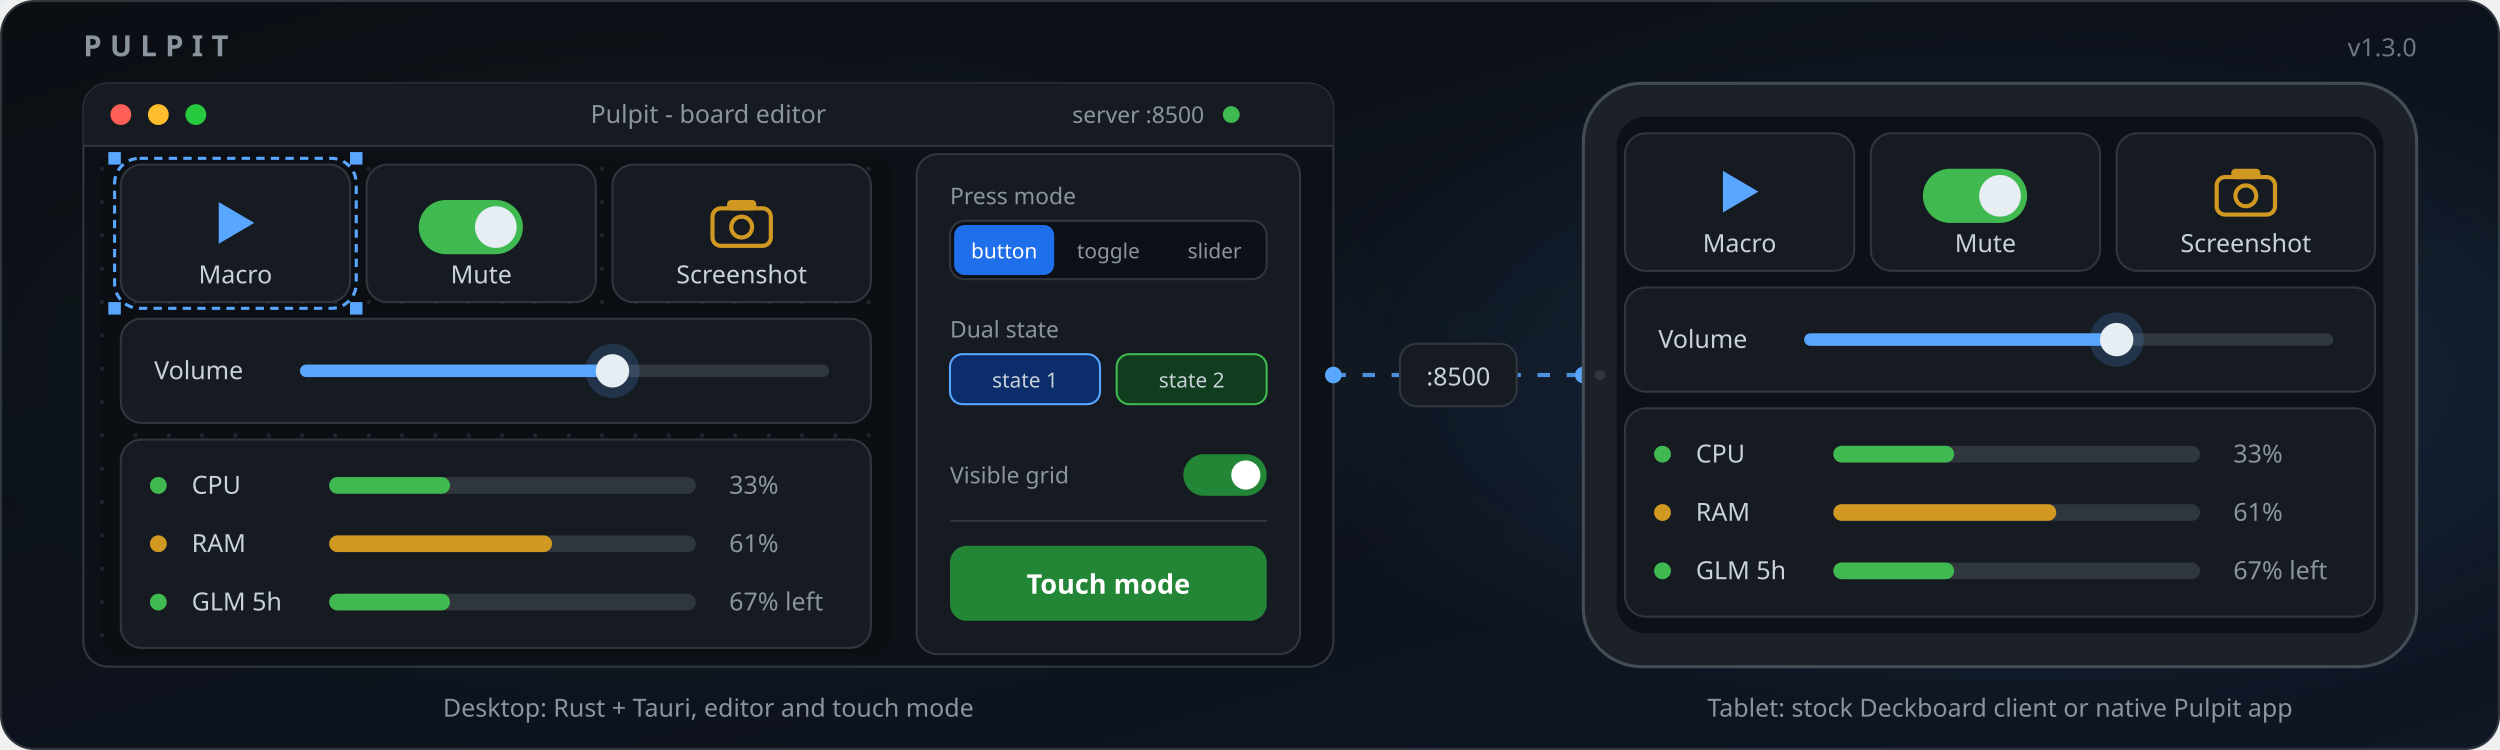
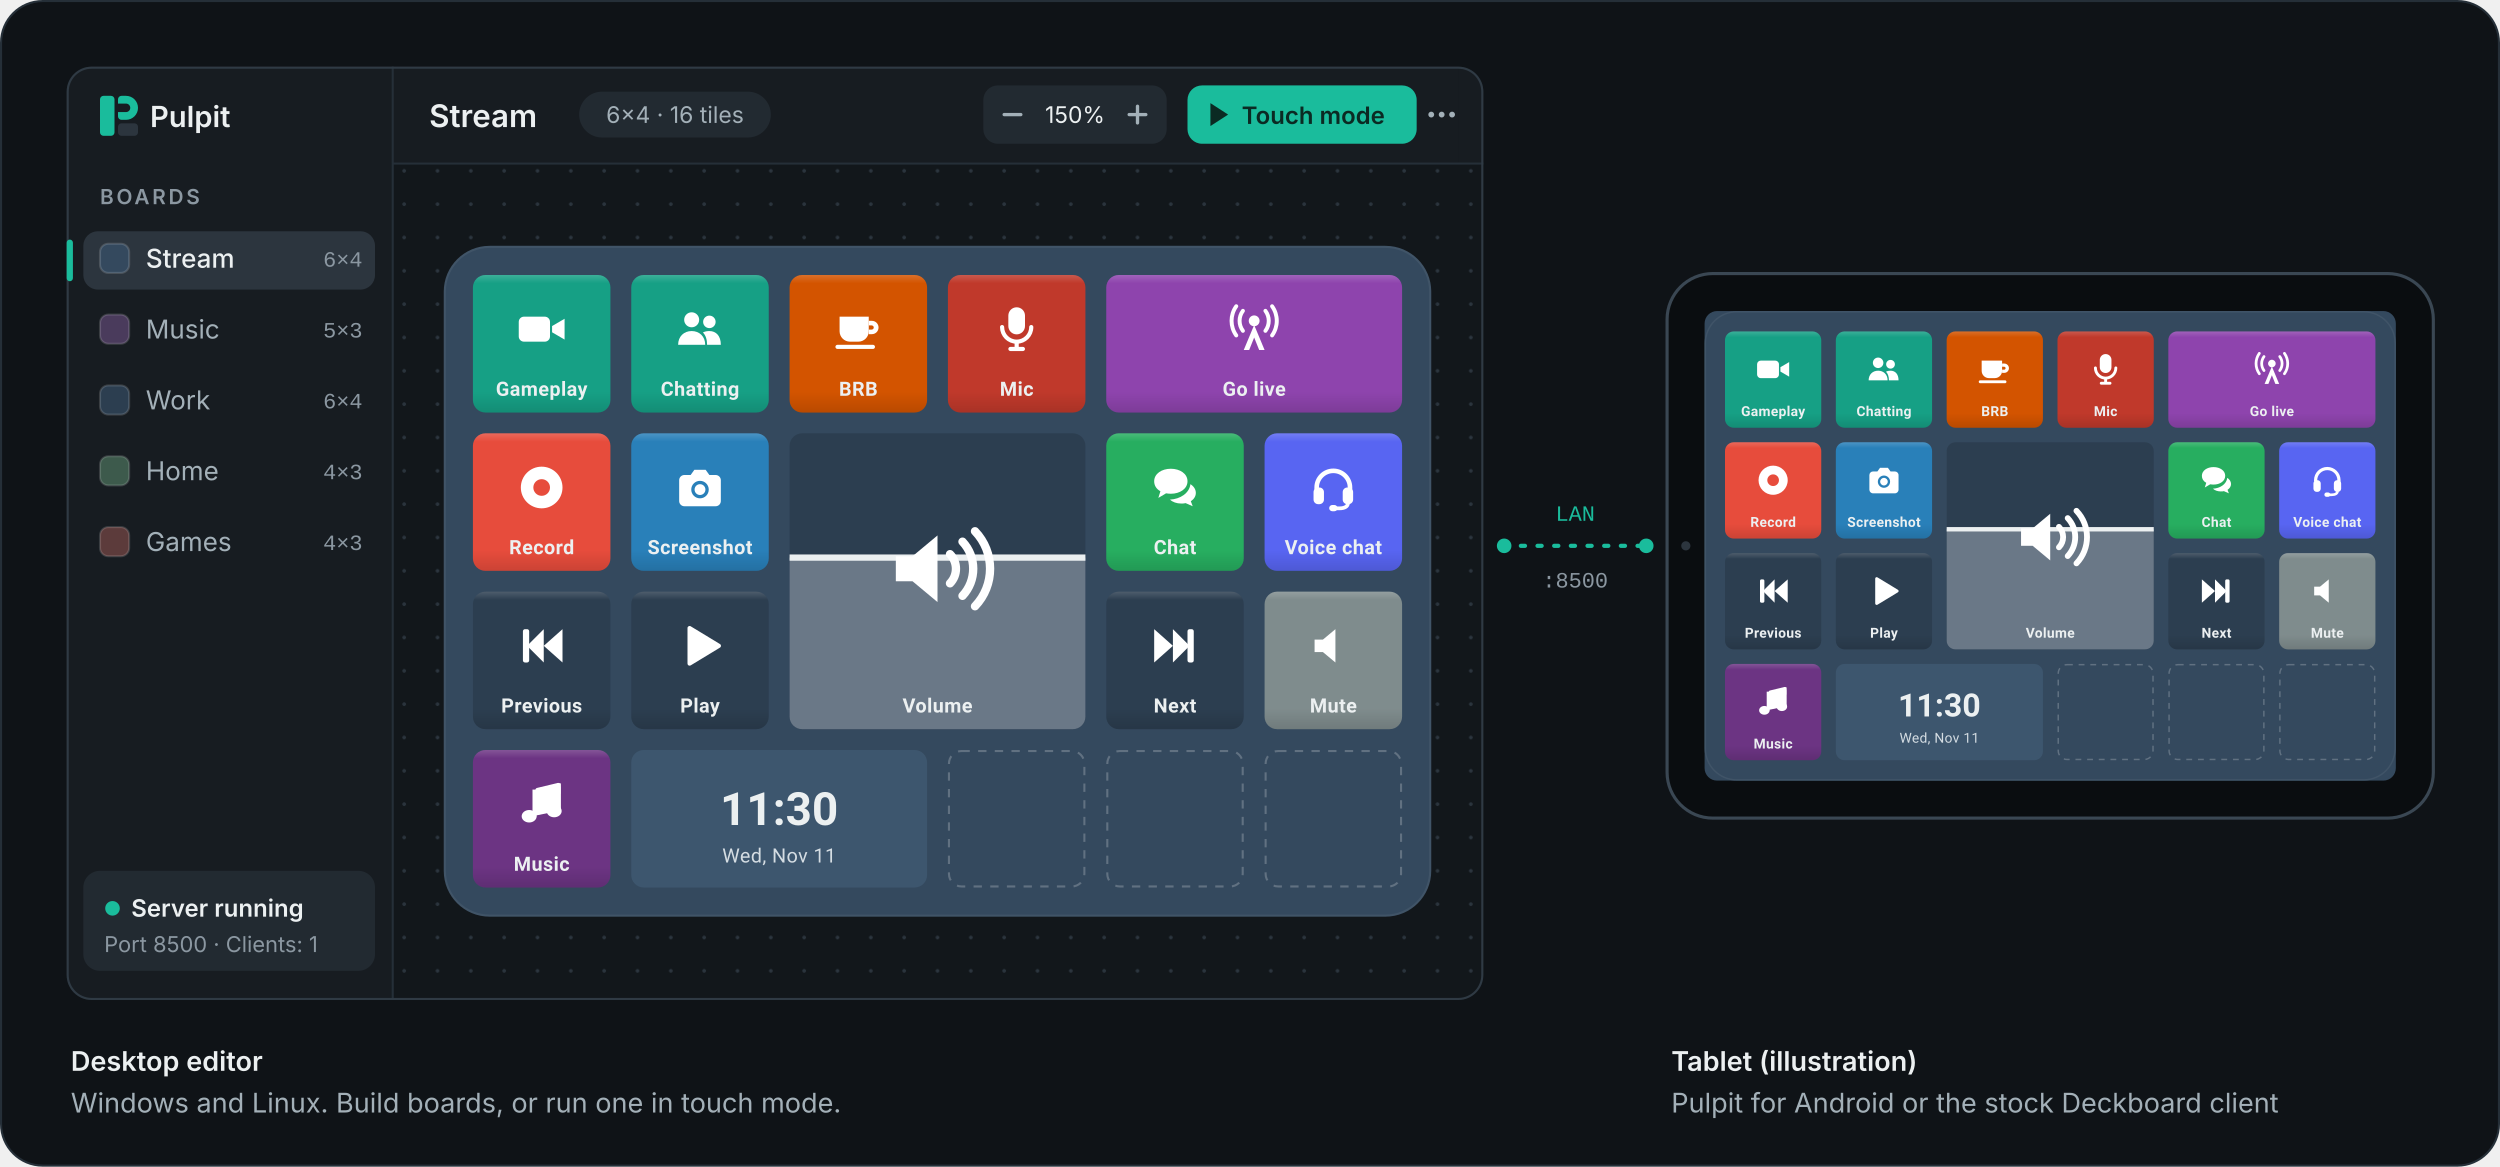
- <svg xmlns="http://www.w3.org/2000/svg" viewBox="0 0 1200 360" width="1200" height="360" role="img" aria-labelledby="hero-title hero-desc">
+ <svg xmlns="http://www.w3.org/2000/svg" viewBox="0 0 1200 560" width="1200" height="560" role="img" aria-labelledby="hero-title hero-desc">
+   <style>
+ text{font-family:Inter,"Segoe UI",Roboto,"Helvetica Neue",Arial,system-ui,sans-serif;fill:#ecf0f1}
+ .tl{font-family:Roboto,"Segoe UI","Helvetica Neue",Arial,system-ui,sans-serif;font-size:9.5px;font-weight:700;text-anchor:middle;letter-spacing:.2px}
+ .clk{font-family:Roboto,"Segoe UI","Helvetica Neue",Arial,system-ui,sans-serif;font-size:22px;font-weight:700;text-anchor:middle}
+ .ui{font-size:12.5px}
+ .mono{font-family:ui-monospace,"Cascadia Mono","SF Mono",Menlo,Consolas,"Liberation Mono",monospace;font-size:10.5px;fill:#8b97a1}
+ .lbl{font-size:10px;font-weight:600;letter-spacing:1.3px;fill:#8b97a1}
+ .cap{font-size:13px;fill:#a3b0b8}
+ .capb{font-size:13px;font-weight:600}
+ </style>
  <defs>
-     <linearGradient id="bg" x1="0" y1="0" x2="1" y2="1">
-       <stop offset="0" stop-color="#0b0f14" />
-       <stop offset="1" stop-color="#0f1624" />
+     <linearGradient id="rim" x1="0" y1="0" x2="0" y2="1">
+       <stop offset="0" stop-color="#fff" stop-opacity=".16" />
+       <stop offset=".06" stop-color="#fff" stop-opacity="0" />
+       <stop offset=".85" stop-color="#000" stop-opacity="0" />
+       <stop offset="1" stop-color="#000" stop-opacity=".12" />
    </linearGradient>
-     <radialGradient id="glowBlue" cx="0.5" cy="0.5" r="0.5">
-       <stop offset="0" stop-color="#58a6ff" stop-opacity="0.16" />
-       <stop offset="1" stop-color="#58a6ff" stop-opacity="0" />
-     </radialGradient>
-     <radialGradient id="glowGreen" cx="0.5" cy="0.5" r="0.5">
-       <stop offset="0" stop-color="#3fb950" stop-opacity="0.10" />
-       <stop offset="1" stop-color="#3fb950" stop-opacity="0" />
-     </radialGradient>
    <pattern id="dots" width="16" height="16" patternUnits="userSpaceOnUse">
-       <circle cx="1" cy="1" r="1" fill="#21262d" />
+       <circle cx="2" cy="2" r=".9" fill="#2a333c" />
    </pattern>
-     <filter id="blur" x="-30%" y="-60%" width="160%" height="220%">
-       <feGaussianBlur stdDeviation="7" />
-     </filter>
-     <g id="board" font-family="sans-serif" font-size="12">
-       <rect x="-2" y="-2" width="114" height="70" rx="12" fill="#58a6ff" filter="url(#blur)" opacity="0">
-         <animate attributeName="opacity" values="0;0;0.55;0.15;0" keyTimes="0;0.55;0.62;0.8;1" dur="5s" repeatCount="indefinite" />
-       </rect>
-       <rect x="0" y="0" width="110" height="66" rx="10" fill="#161b22" stroke="#30363d" />
-       <rect x="0" y="0" width="110" height="66" rx="10" fill="#58a6ff" opacity="0">
-         <animate attributeName="opacity" values="0;0;0.28;0.08;0" keyTimes="0;0.55;0.62;0.8;1" dur="5s" repeatCount="indefinite" />
-       </rect>
-       <polygon points="47,18 47,38 64,28" fill="#58a6ff" />
-       <text x="55" y="57" text-anchor="middle" fill="#c9d1d9">Macro</text>
-       <rect x="118" y="0" width="110" height="66" rx="10" fill="#161b22" stroke="#30363d" />
-       <rect x="143" y="17" width="50" height="26" rx="13" fill="#3fb950">
-         <animate attributeName="fill" values="#3fb950;#3fb950;#30363d;#30363d;#3fb950" keyTimes="0;0.4;0.45;0.9;1" dur="14s" repeatCount="indefinite" />
-       </rect>
-       <circle cx="180" cy="30" r="10" fill="#e6edf3">
-         <animate attributeName="cx" values="180;180;156;156;180" keyTimes="0;0.4;0.45;0.9;1" dur="14s" repeatCount="indefinite" />
-       </circle>
-       <text x="173" y="57" text-anchor="middle" fill="#c9d1d9">Mute</text>
-       <rect x="236" y="0" width="124" height="66" rx="10" fill="#161b22" stroke="#30363d" />
-       <rect x="284" y="21" width="28" height="18" rx="4" fill="none" stroke="#d29922" stroke-width="2" />
-       <rect x="291" y="17" width="14" height="5" rx="2" fill="#d29922" />
-       <circle cx="298" cy="30" r="5" fill="none" stroke="#d29922" stroke-width="2" />
-       <text x="298" y="57" text-anchor="middle" fill="#c9d1d9">Screenshot</text>
-       <rect x="0" y="74" width="360" height="50" rx="10" fill="#161b22" stroke="#30363d" />
-       <text x="16" y="103" fill="#c9d1d9">Volume</text>
-       <rect x="86" y="96" width="254" height="6" rx="3" fill="#30363d" />
-       <rect x="86" y="96" width="150" height="6" rx="3" fill="#58a6ff">
-         <animate attributeName="width" values="150;176;150" dur="7s" repeatCount="indefinite" />
-       </rect>
-       <circle cx="236" cy="99" r="13" fill="#58a6ff" opacity="0.18">
-         <animate attributeName="cx" values="236;262;236" dur="7s" repeatCount="indefinite" />
-       </circle>
-       <circle cx="236" cy="99" r="8" fill="#e6edf3">
-         <animate attributeName="cx" values="236;262;236" dur="7s" repeatCount="indefinite" />
-       </circle>
-       <rect x="0" y="132" width="360" height="100" rx="10" fill="#161b22" stroke="#30363d" />
-       <circle cx="18" cy="154" r="4" fill="#3fb950" opacity="0.5">
-         <animate attributeName="r" values="4;11" dur="2.2s" repeatCount="indefinite" />
-         <animate attributeName="opacity" values="0.5;0" dur="2.2s" repeatCount="indefinite" />
-       </circle>
-       <circle cx="18" cy="154" r="4" fill="#3fb950">
-         <animate attributeName="opacity" values="1;0.55;1" dur="2.2s" repeatCount="indefinite" />
-       </circle>
-       <text x="34" y="158" fill="#c9d1d9">CPU</text>
-       <rect x="100" y="150" width="176" height="8" rx="4" fill="#30363d" />
-       <rect x="100" y="150" width="58" height="8" rx="4" fill="#3fb950">
-         <animate attributeName="width" values="58;72;58" dur="6s" repeatCount="indefinite" />
-       </rect>
-       <text x="292" y="158" fill="#8b949e">33%
-         <animate attributeName="opacity" calcMode="discrete" values="1;0;1;1" keyTimes="0;0.25;0.75;1" dur="6s" repeatCount="indefinite" />
-       </text>
-       <text x="292" y="158" fill="#8b949e" opacity="0">41%
-         <animate attributeName="opacity" calcMode="discrete" values="0;1;0;0" keyTimes="0;0.25;0.75;1" dur="6s" repeatCount="indefinite" />
-       </text>
-       <circle cx="18" cy="182" r="4" fill="#d29922" opacity="0.5">
-         <animate attributeName="r" values="4;11" dur="2.2s" begin="0.7s" repeatCount="indefinite" />
-         <animate attributeName="opacity" values="0.5;0" dur="2.2s" begin="0.7s" repeatCount="indefinite" />
-       </circle>
-       <circle cx="18" cy="182" r="4" fill="#d29922">
-         <animate attributeName="opacity" values="1;0.55;1" dur="2.2s" begin="0.7s" repeatCount="indefinite" />
-       </circle>
-       <text x="34" y="186" fill="#c9d1d9">RAM</text>
-       <rect x="100" y="178" width="176" height="8" rx="4" fill="#30363d" />
-       <rect x="100" y="178" width="107" height="8" rx="4" fill="#d29922" />
-       <text x="292" y="186" fill="#8b949e">61%</text>
-       <circle cx="18" cy="210" r="4" fill="#3fb950" opacity="0.5">
-         <animate attributeName="r" values="4;11" dur="2.2s" begin="1.4s" repeatCount="indefinite" />
-         <animate attributeName="opacity" values="0.5;0" dur="2.2s" begin="1.4s" repeatCount="indefinite" />
-       </circle>
-       <circle cx="18" cy="210" r="4" fill="#3fb950">
-         <animate attributeName="opacity" values="1;0.55;1" dur="2.2s" begin="1.4s" repeatCount="indefinite" />
-       </circle>
-       <text x="34" y="214" fill="#c9d1d9">GLM 5h</text>
-       <rect x="100" y="206" width="176" height="8" rx="4" fill="#30363d" />
-       <rect x="100" y="206" width="58" height="8" rx="4" fill="#3fb950" />
-       <text x="292" y="214" fill="#8b949e">67% left</text>
+     <g id="i-video" fill="#fff">
+       <rect x="1" y="6" width="15" height="12" rx="2.5" />
+       <path d="M17 10.5l6-3.5v10l-6-3.5z" />
+     </g>
+     <g id="i-users" fill="#fff">
+       <circle cx="8" cy="7.5" r="3.6" />
+       <circle cx="16.5" cy="8.5" r="3" />
+       <path d="M1.5 19.5c0-4 2.8-6.6 6.5-6.6s6.5 2.6 6.5 6.6z" />
+       <path d="M15.4 19.5c0-2.6-.7-4.6-2-5.9.9-.5 1.9-.7 3.1-.7 3.2 0 5.5 2.3 5.5 6.6z" />
+     </g>
+     <g id="i-cup" fill="#fff">
+       <path d="M3 6h14v7a5 5 0 0 1-5 5H8a5 5 0 0 1-5-5z" />
+       <path d="M17 8h1.5a3.2 3.2 0 0 1 0 6.4H17v-2.2h1.4a1 1 0 0 0 0-2H17z" />
+       <rect x="1" y="19.5" width="19" height="2" rx="1" />
+     </g>
+     <g id="i-mic" fill="#fff">
+       <rect x="8" y="1.5" width="8" height="13" rx="4" />
+       <path d="M5 11a7 7 0 0 0 14 0" fill="none" stroke="#fff" stroke-width="2" stroke-linecap="round" />
+       <rect x="11" y="17.5" width="2" height="3.5" />
+       <rect x="8" y="20.5" width="8" height="2" rx="1" />
+     </g>
+     <g id="i-live" fill="#fff">
+       <circle cx="12" cy="8" r="2.6" />
+       <path d="M12 10l-5 12h2.6l2.4-6 2.4 6H17z" />
+       <path d="M6.6 3.2a8 8 0 0 0 0 9.6M17.4 3.2a8 8 0 0 1 0 9.6M3.4 1a12 12 0 0 0 0 14M20.6 1a12 12 0 0 1 0 14" fill="none" stroke="#fff" stroke-width="1.9" stroke-linecap="round" />
+     </g>
+     <g id="i-rec" fill="#fff">
+       <circle cx="12" cy="12" r="10" />
+       <circle cx="12" cy="12" r="4" fill="#e74c3c" />
+     </g>
+     <g id="i-cam" fill="#fff">
+       <path d="M2 8.5A2.5 2.5 0 0 1 4.5 6h3l1.8-2.5h5.4L16.5 6h3A2.5 2.5 0 0 1 22 8.5v10a2.5 2.5 0 0 1-2.5 2.5h-15A2.5 2.5 0 0 1 2 18.5z" />
+       <circle cx="12" cy="13" r="4.2" fill="#2980b9" />
+       <circle cx="12" cy="13" r="2.6" />
+     </g>
+     <g id="i-chat" fill="#fff">
+       <path d="M2 9c0-3.6 3.6-6 8-6s8 2.4 8 6-3.6 6-8 6c-.8 0-1.6-.1-2.3-.2L4 17l1-3.2C3 12.7 2 11 2 9z" />
+       <path d="M19.4 10.4c1.6 1 2.6 2.5 2.6 4.2 0 1.6-.9 3-2.4 4L20.5 21l-3.4-1.5c-.7.2-1.4.2-2.1.2-2.2 0-4.2-.7-5.4-1.9 4.9-.2 9.3-3.1 9.8-7.4z" />
+     </g>
+     <g id="i-head" fill="#fff">
+       <path d="M4 13v-1a8 8 0 0 1 16 0v1" fill="none" stroke="#fff" stroke-width="2.2" />
+       <rect x="2.5" y="12" width="5" height="8" rx="2.2" />
+       <rect x="16.5" y="12" width="5" height="8" rx="2.2" />
+       <path d="M19 19.5c0 1.6-1.6 2.5-4 2.5h-2" fill="none" stroke="#fff" stroke-width="1.8" />
+       <rect x="10" y="20.4" width="4" height="3" rx="1.5" />
+     </g>
+     <g id="i-prev" fill="#fff">
+       <rect x="3" y="4" width="3" height="16" rx="1" />
+       <path d="M13 12L22 4v16z" />
+       <path d="M5 12l8-8v16z" />
+     </g>
+     <g id="i-play" fill="#fff">
+       <path d="M6 3.5v17a1 1 0 0 0 1.5.9l14-8.5a1 1 0 0 0 0-1.8l-14-8.5A1 1 0 0 0 6 3.5z" />
+     </g>
+     <g id="i-next" fill="#fff">
+       <rect x="18" y="4" width="3" height="16" rx="1" />
+       <path d="M11 12L2 4v16z" />
+       <path d="M19 12l-8-8v16z" />
+     </g>
+     <g id="i-spk" fill="#fff">
+       <path d="M3 9h4l6-5v16l-6-5H3z" />
+     </g>
+     <g id="i-vol" fill="#fff">
+       <path d="M2 9h4l6-5v16l-6-5H2z" />
+       <path d="M15 8.5a5 5 0 0 1 0 7M18 5.5a9.5 9.5 0 0 1 0 13M21 3a13 13 0 0 1 0 18" fill="none" stroke="#fff" stroke-width="2" stroke-linecap="round" />
+     </g>
+     <g id="i-note" fill="#fff">
+       <path d="M9 17.5V5.2a1 1 0 0 1 .8-1l10-2.4a1 1 0 0 1 1.2 1V15" />
+       <path d="M9 6.5l12-2.9v3.4L9 9.9z" />
+       <ellipse cx="6" cy="17.8" rx="3.6" ry="3" />
+       <ellipse cx="18" cy="15.3" rx="3.6" ry="3" />
+       <rect x="7.6" y="5" width="1.8" height="13" />
+       <rect x="19.4" y="2" width="1.8" height="13" />
+     </g>
+     <g id="board">
+       <rect width="474" height="322" rx="22" fill="#34495e" />
+       <rect x=".5" y=".5" width="473" height="321" rx="21.5" fill="none" stroke="#fff" stroke-opacity=".06" />
+       <g transform="translate(14 14)">
+         <rect width="66" height="66" rx="6" fill="#16a085" />
+         <rect width="66" height="66" rx="6" fill="url(#rim)" />
+         <use href="#i-video" x="21" y="14" />
+         <text class="tl" x="33" y="58">Gameplay</text>
+       </g>
+       <g transform="translate(90 14)">
+         <rect width="66" height="66" rx="6" fill="#16a085" />
+         <rect width="66" height="66" rx="6" fill="url(#rim)" />
+         <use href="#i-users" x="21" y="14" />
+         <text class="tl" x="33" y="58">Chatting</text>
+       </g>
+       <g transform="translate(166 14)">
+         <rect width="66" height="66" rx="6" fill="#d35400" />
+         <rect width="66" height="66" rx="6" fill="url(#rim)" />
+         <use href="#i-cup" x="21" y="14" />
+         <text class="tl" x="33" y="58">BRB</text>
+       </g>
+       <g transform="translate(242 14)">
+         <rect width="66" height="66" rx="6" fill="#c0392b" />
+         <rect width="66" height="66" rx="6" fill="url(#rim)" />
+         <use href="#i-mic" x="21" y="14" />
+         <text class="tl" x="33" y="58">Mic</text>
+       </g>
+       <g transform="translate(318 14)">
+         <rect width="142" height="66" rx="6" fill="#8e44ad" />
+         <rect width="142" height="66" rx="6" fill="url(#rim)" />
+         <use href="#i-live" x="59" y="14" />
+         <text class="tl" x="71" y="58">Go live</text>
+       </g>
+       <g transform="translate(14 90)">
+         <rect width="66" height="66" rx="6" fill="#e74c3c" />
+         <rect width="66" height="66" rx="6" fill="url(#rim)" />
+         <use href="#i-rec" x="21" y="14" />
+         <text class="tl" x="33" y="58">Record</text>
+       </g>
+       <g transform="translate(90 90)">
+         <rect width="66" height="66" rx="6" fill="#2980b9" />
+         <rect width="66" height="66" rx="6" fill="url(#rim)" />
+         <use href="#i-cam" x="21" y="14" />
+         <text class="tl" x="33" y="58">Screenshot</text>
+       </g>
+       <g transform="translate(318 90)">
+         <rect width="66" height="66" rx="6" fill="#27ae60" />
+         <rect width="66" height="66" rx="6" fill="url(#rim)" />
+         <use href="#i-chat" x="21" y="14" />
+         <text class="tl" x="33" y="58">Chat</text>
+       </g>
+       <g transform="translate(394 90)">
+         <rect width="66" height="66" rx="6" fill="#5865f2" />
+         <rect width="66" height="66" rx="6" fill="url(#rim)" />
+         <use href="#i-head" x="21" y="14" />
+         <text class="tl" x="33" y="58">Voice chat</text>
+       </g>
+       <g transform="translate(14 166)">
+         <rect width="66" height="66" rx="6" fill="#2c3e50" />
+         <rect width="66" height="66" rx="6" fill="url(#rim)" />
+         <use href="#i-prev" x="21" y="14" />
+         <text class="tl" x="33" y="58">Previous</text>
+       </g>
+       <g transform="translate(90 166)">
+         <rect width="66" height="66" rx="6" fill="#2c3e50" />
+         <rect width="66" height="66" rx="6" fill="url(#rim)" />
+         <use href="#i-play" x="21" y="14" />
+         <text class="tl" x="33" y="58">Play</text>
+       </g>
+       <g transform="translate(318 166)">
+         <rect width="66" height="66" rx="6" fill="#2c3e50" />
+         <rect width="66" height="66" rx="6" fill="url(#rim)" />
+         <use href="#i-next" x="21" y="14" />
+         <text class="tl" x="33" y="58">Next</text>
+       </g>
+       <g transform="translate(394 166)">
+         <rect width="66" height="66" rx="6" fill="#7f8c8d" />
+         <rect width="66" height="66" rx="6" fill="url(#rim)" />
+         <use href="#i-spk" x="21" y="14" />
+         <text class="tl" x="33" y="58">Mute</text>
+       </g>
+       <g transform="translate(14 242)">
+         <rect width="66" height="66" rx="6" fill="#6c3483" />
+         <rect width="66" height="66" rx="6" fill="url(#rim)" />
+         <use href="#i-note" x="21" y="14" />
+         <text class="tl" x="33" y="58">Music</text>
+       </g>
+       <g transform="translate(166 90)">
+         <clipPath id="vc">
+           <rect width="142" height="142" rx="6" />
+         </clipPath>
+         <g clip-path="url(#vc)">
+           <rect width="142" height="142" fill="#2c3e50" />
+           <rect y="59.64" width="142" height="82.36" fill="#6a7887" />
+           <rect y="58.14" width="142" height="3" fill="#ecf0f1" />
+         </g>
+         <use href="#i-vol" transform="translate(47 41) scale(2)" />
+         <text class="tl" x="71" y="134">Volume</text>
+       </g>
+       <g transform="translate(90 242)">
+         <rect width="142" height="66" rx="6" fill="#3d566e" />
+         <text class="clk" x="71" y="36">11:30</text>
+         <text class="tl" x="71" y="54" style="font-weight:400;fill:#d5dde3">Wed, Nov 11</text>
+       </g>
+       <rect x="242.5" y="242.5" width="65" height="65" rx="6" fill="none" stroke="#fff" stroke-opacity=".22" stroke-dasharray="4 4" />
+       <rect x="318.5" y="242.5" width="65" height="65" rx="6" fill="none" stroke="#fff" stroke-opacity=".22" stroke-dasharray="4 4" />
+       <rect x="394.5" y="242.5" width="65" height="65" rx="6" fill="none" stroke="#fff" stroke-opacity=".22" stroke-dasharray="4 4" />
    </g>
  </defs>
-   <rect x="0.5" y="0.5" width="1199" height="359" rx="16" fill="url(#bg)" stroke="#30363d" />
-   <ellipse cx="330" cy="180" rx="360" ry="170" fill="url(#glowGreen)" />
-   <ellipse cx="960" cy="180" rx="360" ry="170" fill="url(#glowBlue)" />
-   <g font-family="sans-serif">
-     <text x="40" y="27" font-size="14" font-weight="bold" letter-spacing="4" fill="#8b949e">PULPIT</text>
-     <text x="1160" y="27" font-size="12" text-anchor="end" fill="#6e7681">v1.3.0</text>
+   <rect x=".5" y=".5" width="1199" height="559" rx="20" fill="#0f1317" stroke="#252f38" />
+   <rect x="32" y="32" width="680" height="448" rx="12" fill="#12171b" />
+   <rect x="188" y="78" width="524" height="402" fill="url(#dots)" />
+   <path d="M44 32H188V480H44A12 12 0 0 1 32 468V44A12 12 0 0 1 44 32Z" fill="#171c21" />
+   <rect x="188" y="32" width="512" height="46" fill="#171c21" />
+   <path d="M700 32A12 12 0 0 1 712 44V78H700Z" fill="#171c21" />
+   <path d="M188.5 32V480M188 78.5H712" stroke="#252f38" />
+   <rect x="32.5" y="32.5" width="679" height="447" rx="11.5" fill="none" stroke="#2f3a44" />
+   <g transform="translate(48 46) scale(.12) translate(-52 -48)" fill="#1abc9c">
+     <path d="M66 48H96A14 14 0 0 1 110 62V194A14 14 0 0 1 96 208H66A14 14 0 0 1 52 194V62A14 14 0 0 1 66 48Z" />
+     <path fill-rule="evenodd" d="M138 48H156A48 48 0 0 1 156 144H138A14 14 0 0 1 124 130V62A14 14 0 0 1 138 48ZM124 79H156A17 17 0 0 1 156 113H124Z" />
+     <path fill="#2c353e" d="M138 158H190A14 14 0 0 1 204 172V194A14 14 0 0 1 190 208H138A14 14 0 0 1 124 194V172A14 14 0 0 1 138 158Z" />
  </g>
-   <rect x="40" y="40" width="600" height="280" rx="12" fill="#0d1117" stroke="#30363d" />
-   <path d="M40,70 V52 a12,12 0 0 1 12,-12 H628 a12,12 0 0 1 12,12 V70 Z" fill="#161b22" />
-   <line x1="40" y1="70" x2="640" y2="70" stroke="#30363d" />
-   <circle cx="58" cy="55" r="5" fill="#ff5f56" />
-   <circle cx="76" cy="55" r="5" fill="#ffbd2e" />
-   <circle cx="94" cy="55" r="5" fill="#27c93f" />
-   <g font-family="sans-serif" font-size="12">
-     <text x="340" y="59" text-anchor="middle" fill="#8b949e">Pulpit - board editor</text>
-     <text x="578" y="59" text-anchor="end" font-size="11" fill="#8b949e">server :8500</text>
+   <text x="72" y="61" style="font-size:14px;font-weight:600">Pulpit</text>
+   <text class="lbl" x="48" y="98">BOARDS</text>
+   <rect x="40" y="111" width="140" height="28" rx="7" fill="#2c353e" />
+   <rect x="32" y="115" width="3" height="20" rx="1.5" fill="#1abc9c" />
+   <rect x="48" y="117" width="14" height="14" rx="4" fill="#34495e" stroke="#fff" stroke-opacity=".15" />
+   <text class="ui" x="70" y="128.5" style="fill:#ecf0f1;font-weight:500">Stream</text>
+   <text class="mono" x="174" y="128" text-anchor="end">6×4</text>
+   <rect x="48" y="151" width="14" height="14" rx="4" fill="#4a3b5c" stroke="#fff" stroke-opacity=".15" />
+   <text class="ui" x="70" y="162.5" style="fill:#a3b0b8;font-weight:400">Music</text>
+   <text class="mono" x="174" y="162" text-anchor="end">5×3</text>
+   <rect x="48" y="185" width="14" height="14" rx="4" fill="#2c3e50" stroke="#fff" stroke-opacity=".15" />
+   <text class="ui" x="70" y="196.5" style="fill:#a3b0b8;font-weight:400">Work</text>
+   <text class="mono" x="174" y="196" text-anchor="end">6×4</text>
+   <rect x="48" y="219" width="14" height="14" rx="4" fill="#3d5a4c" stroke="#fff" stroke-opacity=".15" />
+   <text class="ui" x="70" y="230.5" style="fill:#a3b0b8;font-weight:400">Home</text>
+   <text class="mono" x="174" y="230" text-anchor="end">4×3</text>
+   <rect x="48" y="253" width="14" height="14" rx="4" fill="#5c3b3b" stroke="#fff" stroke-opacity=".15" />
+   <text class="ui" x="70" y="264.5" style="fill:#a3b0b8;font-weight:400">Games</text>
+   <text class="mono" x="174" y="264" text-anchor="end">4×3</text>
+   <rect x="40" y="418" width="140" height="48" rx="8" fill="#222a31" />
+   <circle cx="54" cy="436" r="3.5" fill="#1abc9c" />
+   <text x="63" y="440" style="font-size:11.5px;font-weight:600">Server running</text>
+   <text x="50" y="457" style="font-size:10.5px;fill:#8b97a1">Port 8500 · Clients: 1</text>
+   <text x="206" y="61" style="font-size:15px;font-weight:600">Stream</text>
+   <rect x="278" y="44" width="92" height="22" rx="11" fill="#222a31" />
+   <text x="324" y="59" text-anchor="middle" style="font-size:11px;fill:#a3b0b8">6×4 · 16 tiles</text>
+   <rect x="472" y="41" width="88" height="28" rx="7" fill="#222a31" />
+   <path d="M482 55h8M542 55h8M546 51v8" stroke="#a3b0b8" stroke-width="1.6" stroke-linecap="round" />
+   <text x="516" y="59" text-anchor="middle" style="font-size:11px;fill:#ecf0f1">150%</text>
+   <rect x="570" y="41" width="110" height="28" rx="7" fill="#1abc9c" />
+   <path d="M581 49.5v11l8.5-5.5z" fill="#0b2a23" />
+   <text x="596" y="59.5" style="font-size:11.5px;font-weight:600;fill:#0b2a23">Touch mode</text>
+   <g fill="#a3b0b8">
+     <circle cx="692" cy="55" r="1.4" />
+     <circle cx="697" cy="55" r="1.4" />
+     <circle cx="687" cy="55" r="1.4" />
  </g>
-   <circle cx="591" cy="55" r="4" fill="#3fb950" opacity="0.5">
-     <animate attributeName="r" values="4;10" dur="2.2s" repeatCount="indefinite" />
-     <animate attributeName="opacity" values="0.5;0" dur="2.2s" repeatCount="indefinite" />
-   </circle>
-   <circle cx="591" cy="55" r="4" fill="#3fb950">
-     <animate attributeName="opacity" values="1;0.55;1" dur="2.2s" repeatCount="indefinite" />
-   </circle>
-   <rect x="48" y="74" width="380" height="240" rx="8" fill="#0b0f14" />
-   <rect x="48" y="74" width="380" height="240" rx="8" fill="url(#dots)" />
-   <use href="#board" transform="translate(58,79)" />
-   <rect x="55" y="76" width="116" height="72" rx="12" fill="none" stroke="#58a6ff" stroke-width="1.5" stroke-dasharray="4 3">
-     <animate attributeName="stroke-dashoffset" from="0" to="-14" dur="1.2s" repeatCount="indefinite" />
-   </rect>
-   <g fill="#58a6ff">
-     <rect x="52" y="73" width="6" height="6" />
-     <rect x="168" y="73" width="6" height="6" />
-     <rect x="52" y="145" width="6" height="6" />
-     <rect x="168" y="145" width="6" height="6" />
-   </g>
-   <rect x="440" y="74" width="184" height="240" rx="10" fill="#161b22" stroke="#30363d" />
-   <g font-family="sans-serif" font-size="11">
-     <text x="456" y="98" fill="#8b949e">Press mode</text>
-     <rect x="456" y="106" width="152" height="28" rx="7" fill="#0d1117" stroke="#30363d" />
-     <rect x="458" y="108" width="48" height="24" rx="5" fill="#1f6feb" />
-     <text x="482" y="124" text-anchor="middle" font-size="10" fill="#ffffff">button</text>
-     <text x="532" y="124" text-anchor="middle" font-size="10" fill="#8b949e">toggle</text>
-     <text x="583" y="124" text-anchor="middle" font-size="10" fill="#8b949e">slider</text>
-     <text x="456" y="162" fill="#8b949e">Dual state</text>
-     <rect x="456" y="170" width="72" height="24" rx="6" fill="#0c2d6b" stroke="#58a6ff" />
-     <text x="492" y="186" text-anchor="middle" font-size="10" fill="#c9d1d9">state 1</text>
-     <rect x="536" y="170" width="72" height="24" rx="6" fill="#0f3d1e" stroke="#3fb950" />
-     <text x="572" y="186" text-anchor="middle" font-size="10" fill="#c9d1d9">state 2</text>
-     <text x="456" y="232" fill="#8b949e">Visible grid</text>
-     <rect x="568" y="218" width="40" height="20" rx="10" fill="#238636" />
-     <circle cx="598" cy="228" r="7" fill="#ffffff" />
-     <line x1="456" y1="250" x2="608" y2="250" stroke="#30363d" />
-     <rect x="456" y="262" width="152" height="36" rx="8" fill="#238636" />
-     <text x="532" y="285" text-anchor="middle" font-size="13" font-weight="bold" fill="#ffffff">Touch mode</text>
-   </g>
-   <path id="link" d="M640,180 H760" fill="none" stroke="#58a6ff" stroke-width="2" stroke-dasharray="6 8" opacity="0.85">
-     <animate attributeName="stroke-dashoffset" from="0" to="-14" dur="1.4s" repeatCount="indefinite" />
-   </path>
-   <circle r="3.5" fill="#e6edf3">
-     <animateMotion dur="2.4s" repeatCount="indefinite" path="M640,180 H760" />
-   </circle>
-   <circle cx="640" cy="180" r="4" fill="#58a6ff" />
-   <circle cx="760" cy="180" r="4" fill="#58a6ff" />
-   <rect x="672" y="165" width="56" height="30" rx="8" fill="#161b22" stroke="#30363d" />
-   <text x="700" y="185" text-anchor="middle" font-family="sans-serif" font-size="12" fill="#c9d1d9">:8500</text>
-   <rect x="760" y="40" width="400" height="280" rx="28" fill="#1c2128" stroke="#444c56" stroke-width="1.5" />
-   <circle cx="768" cy="180" r="2.5" fill="#30363d" />
-   <rect x="776" y="56" width="368" height="248" rx="14" fill="#0d1117" />
-   <use href="#board" transform="translate(780,64)" />
-   <g font-family="sans-serif" font-size="12" fill="#8b949e" text-anchor="middle">
-     <text x="340" y="344">Desktop: Rust + Tauri, editor and touch mode</text>
-     <text x="960" y="344">Tablet: stock Deckboard client or native Pulpit app</text>
-   </g>
+   <use href="#board" x="213" y="118" />
+   <path d="M722 262.0H790.2" stroke="#1abc9c" stroke-width="2" stroke-dasharray="2 6" stroke-linecap="round" />
+   <circle cx="722" cy="262.0" r="3.5" fill="#1abc9c" />
+   <circle cx="790.2" cy="262.0" r="3.5" fill="#1abc9c" />
+   <rect x="800.2" y="131.3" width="367.8" height="261.4" rx="22" fill="#0a0d10" stroke="#3a4753" stroke-width="1.5" />
+   <rect x="818.2" y="149.3" width="331.8" height="225.4" rx="6" fill="#34495e" />
+   <circle cx="809.2" cy="262" r="2.2" fill="#2c353e" />
+   <use href="#board" transform="translate(818.2 149.3) scale(0.7)" />
+   <text class="capb" x="34" y="514">Desktop editor</text>
+   <text class="cap" x="34" y="534">Windows and Linux. Build boards, or run one in touch mode.</text>
+   <text class="capb" x="802.2" y="514">Tablet (illustration)</text>
+   <text class="cap" x="802.2" y="534">Pulpit for Android or the stock Deckboard client</text>
+   <text class="mono" x="756.1" y="250.0" text-anchor="middle" style="fill:#1abc9c">LAN</text>
+   <text class="mono" x="756.1" y="282.0" text-anchor="middle">:8500</text>
</svg>
